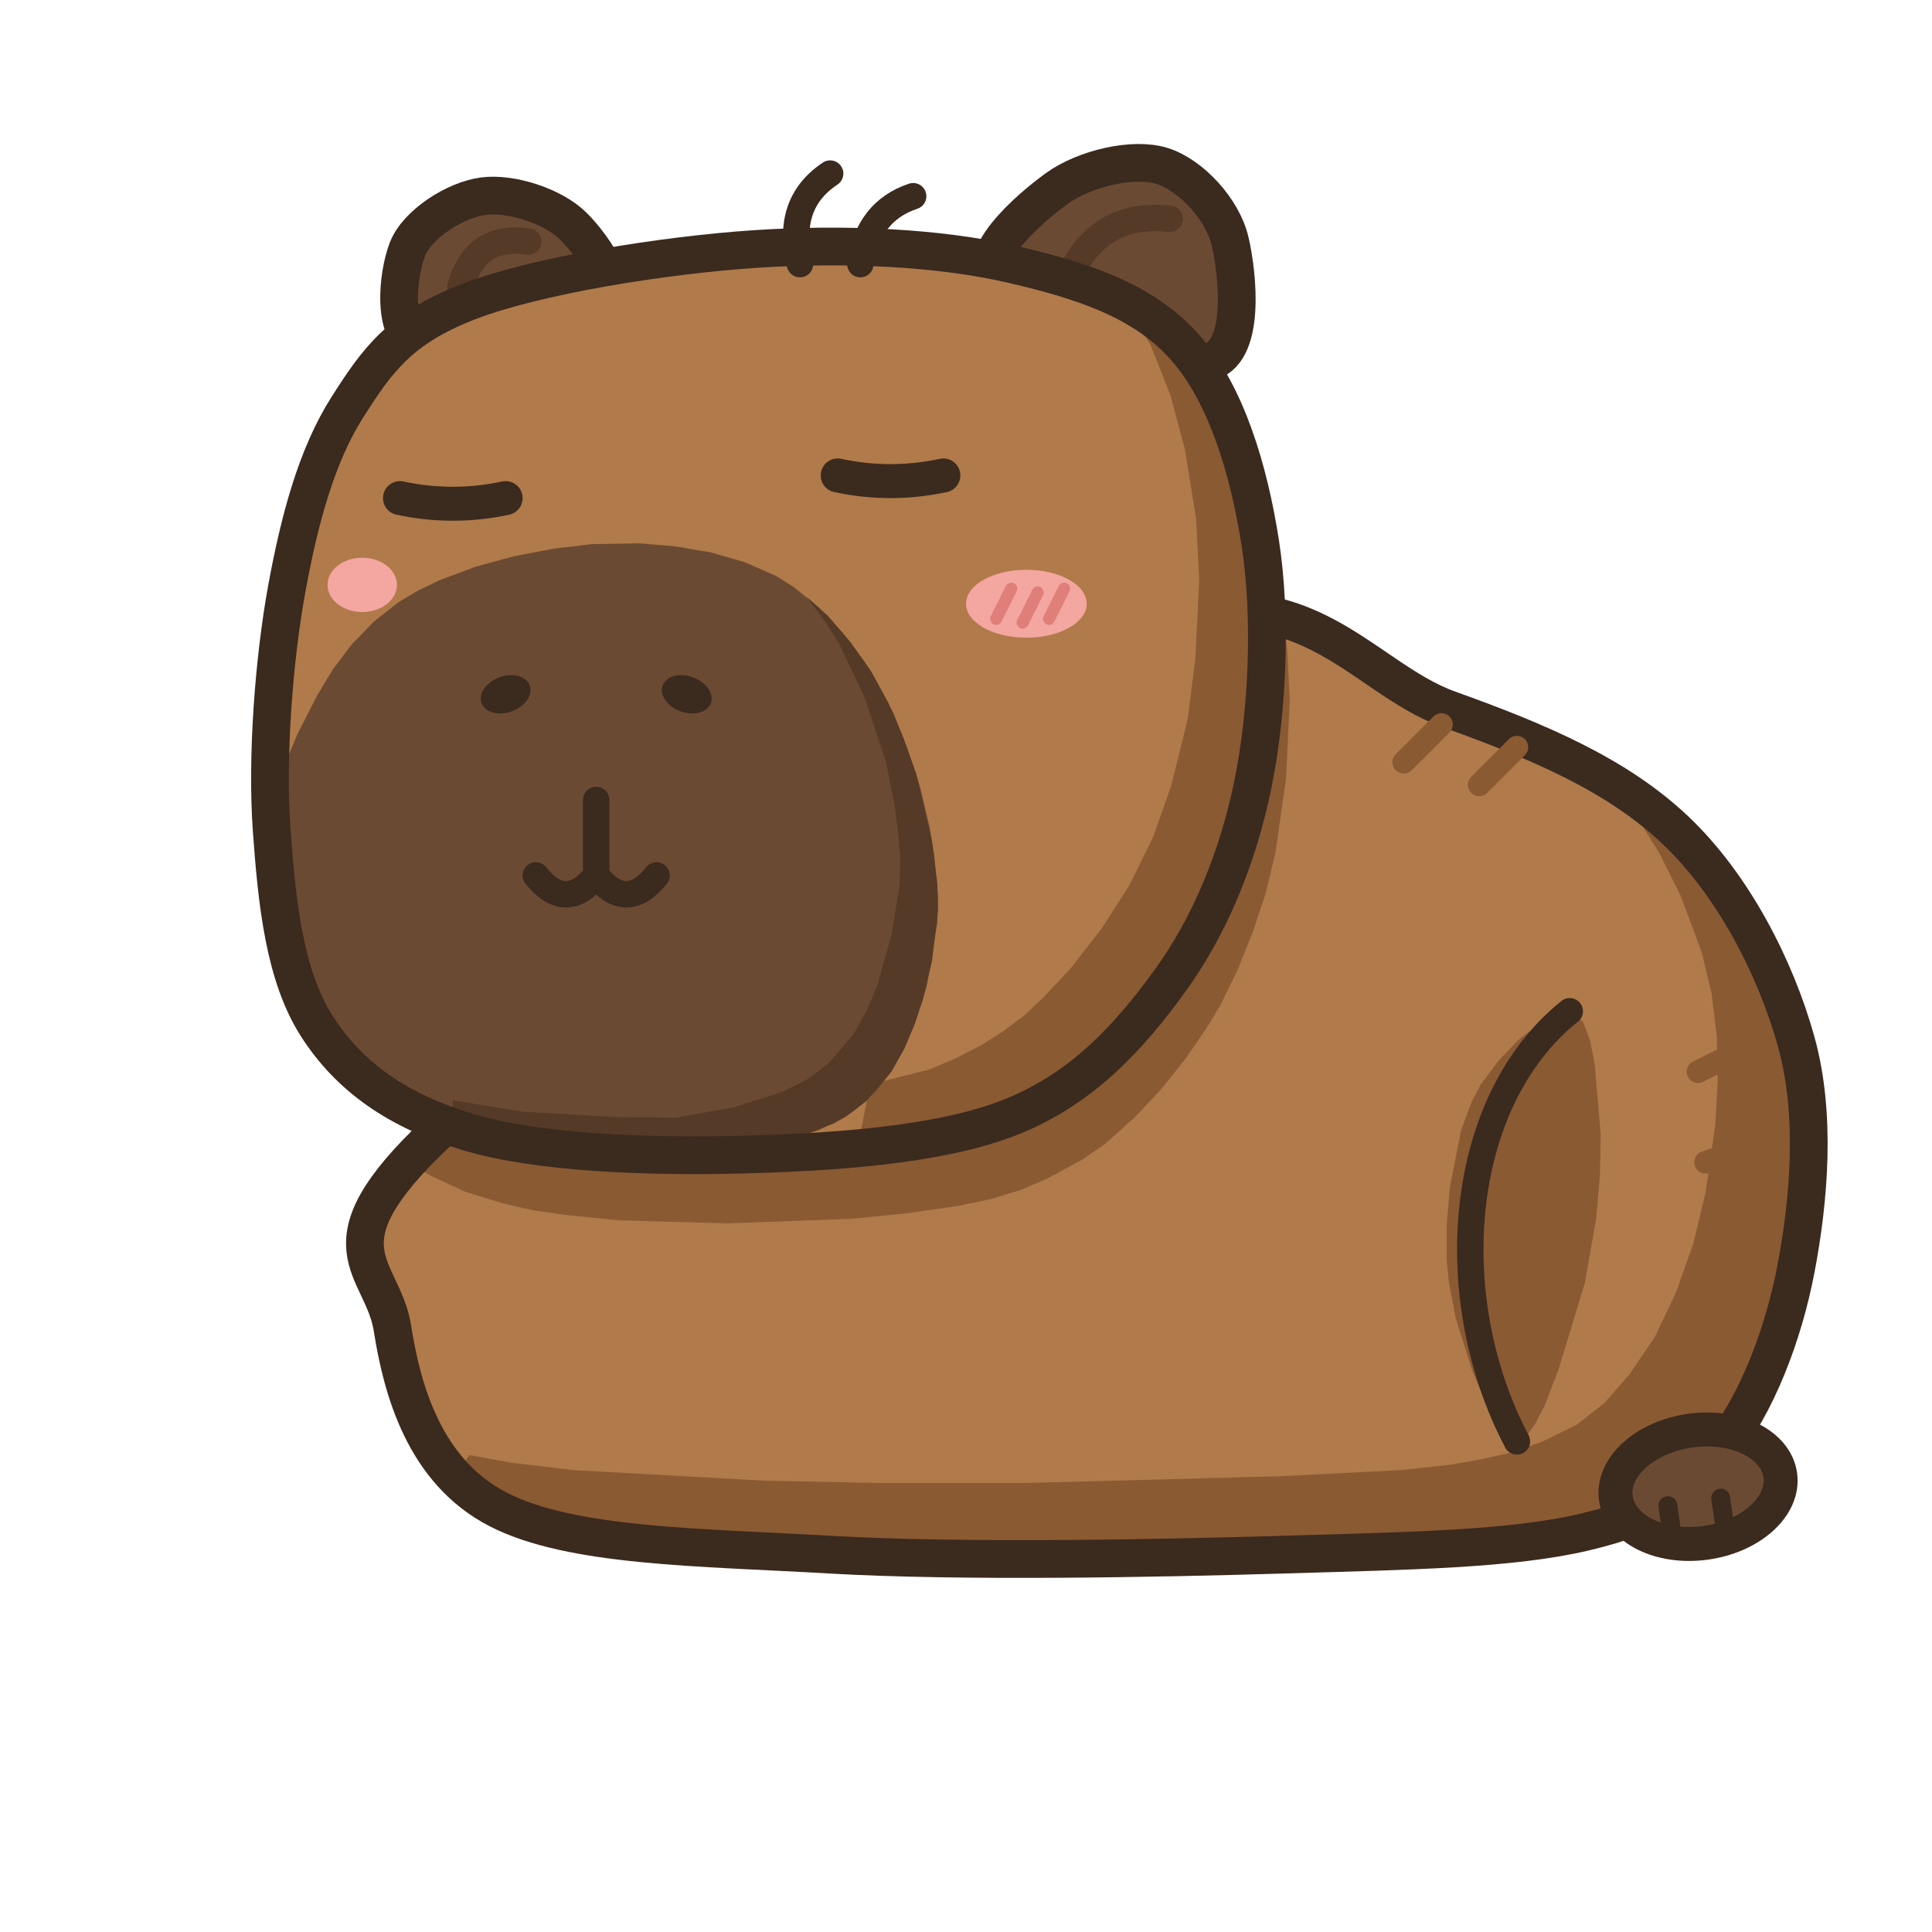
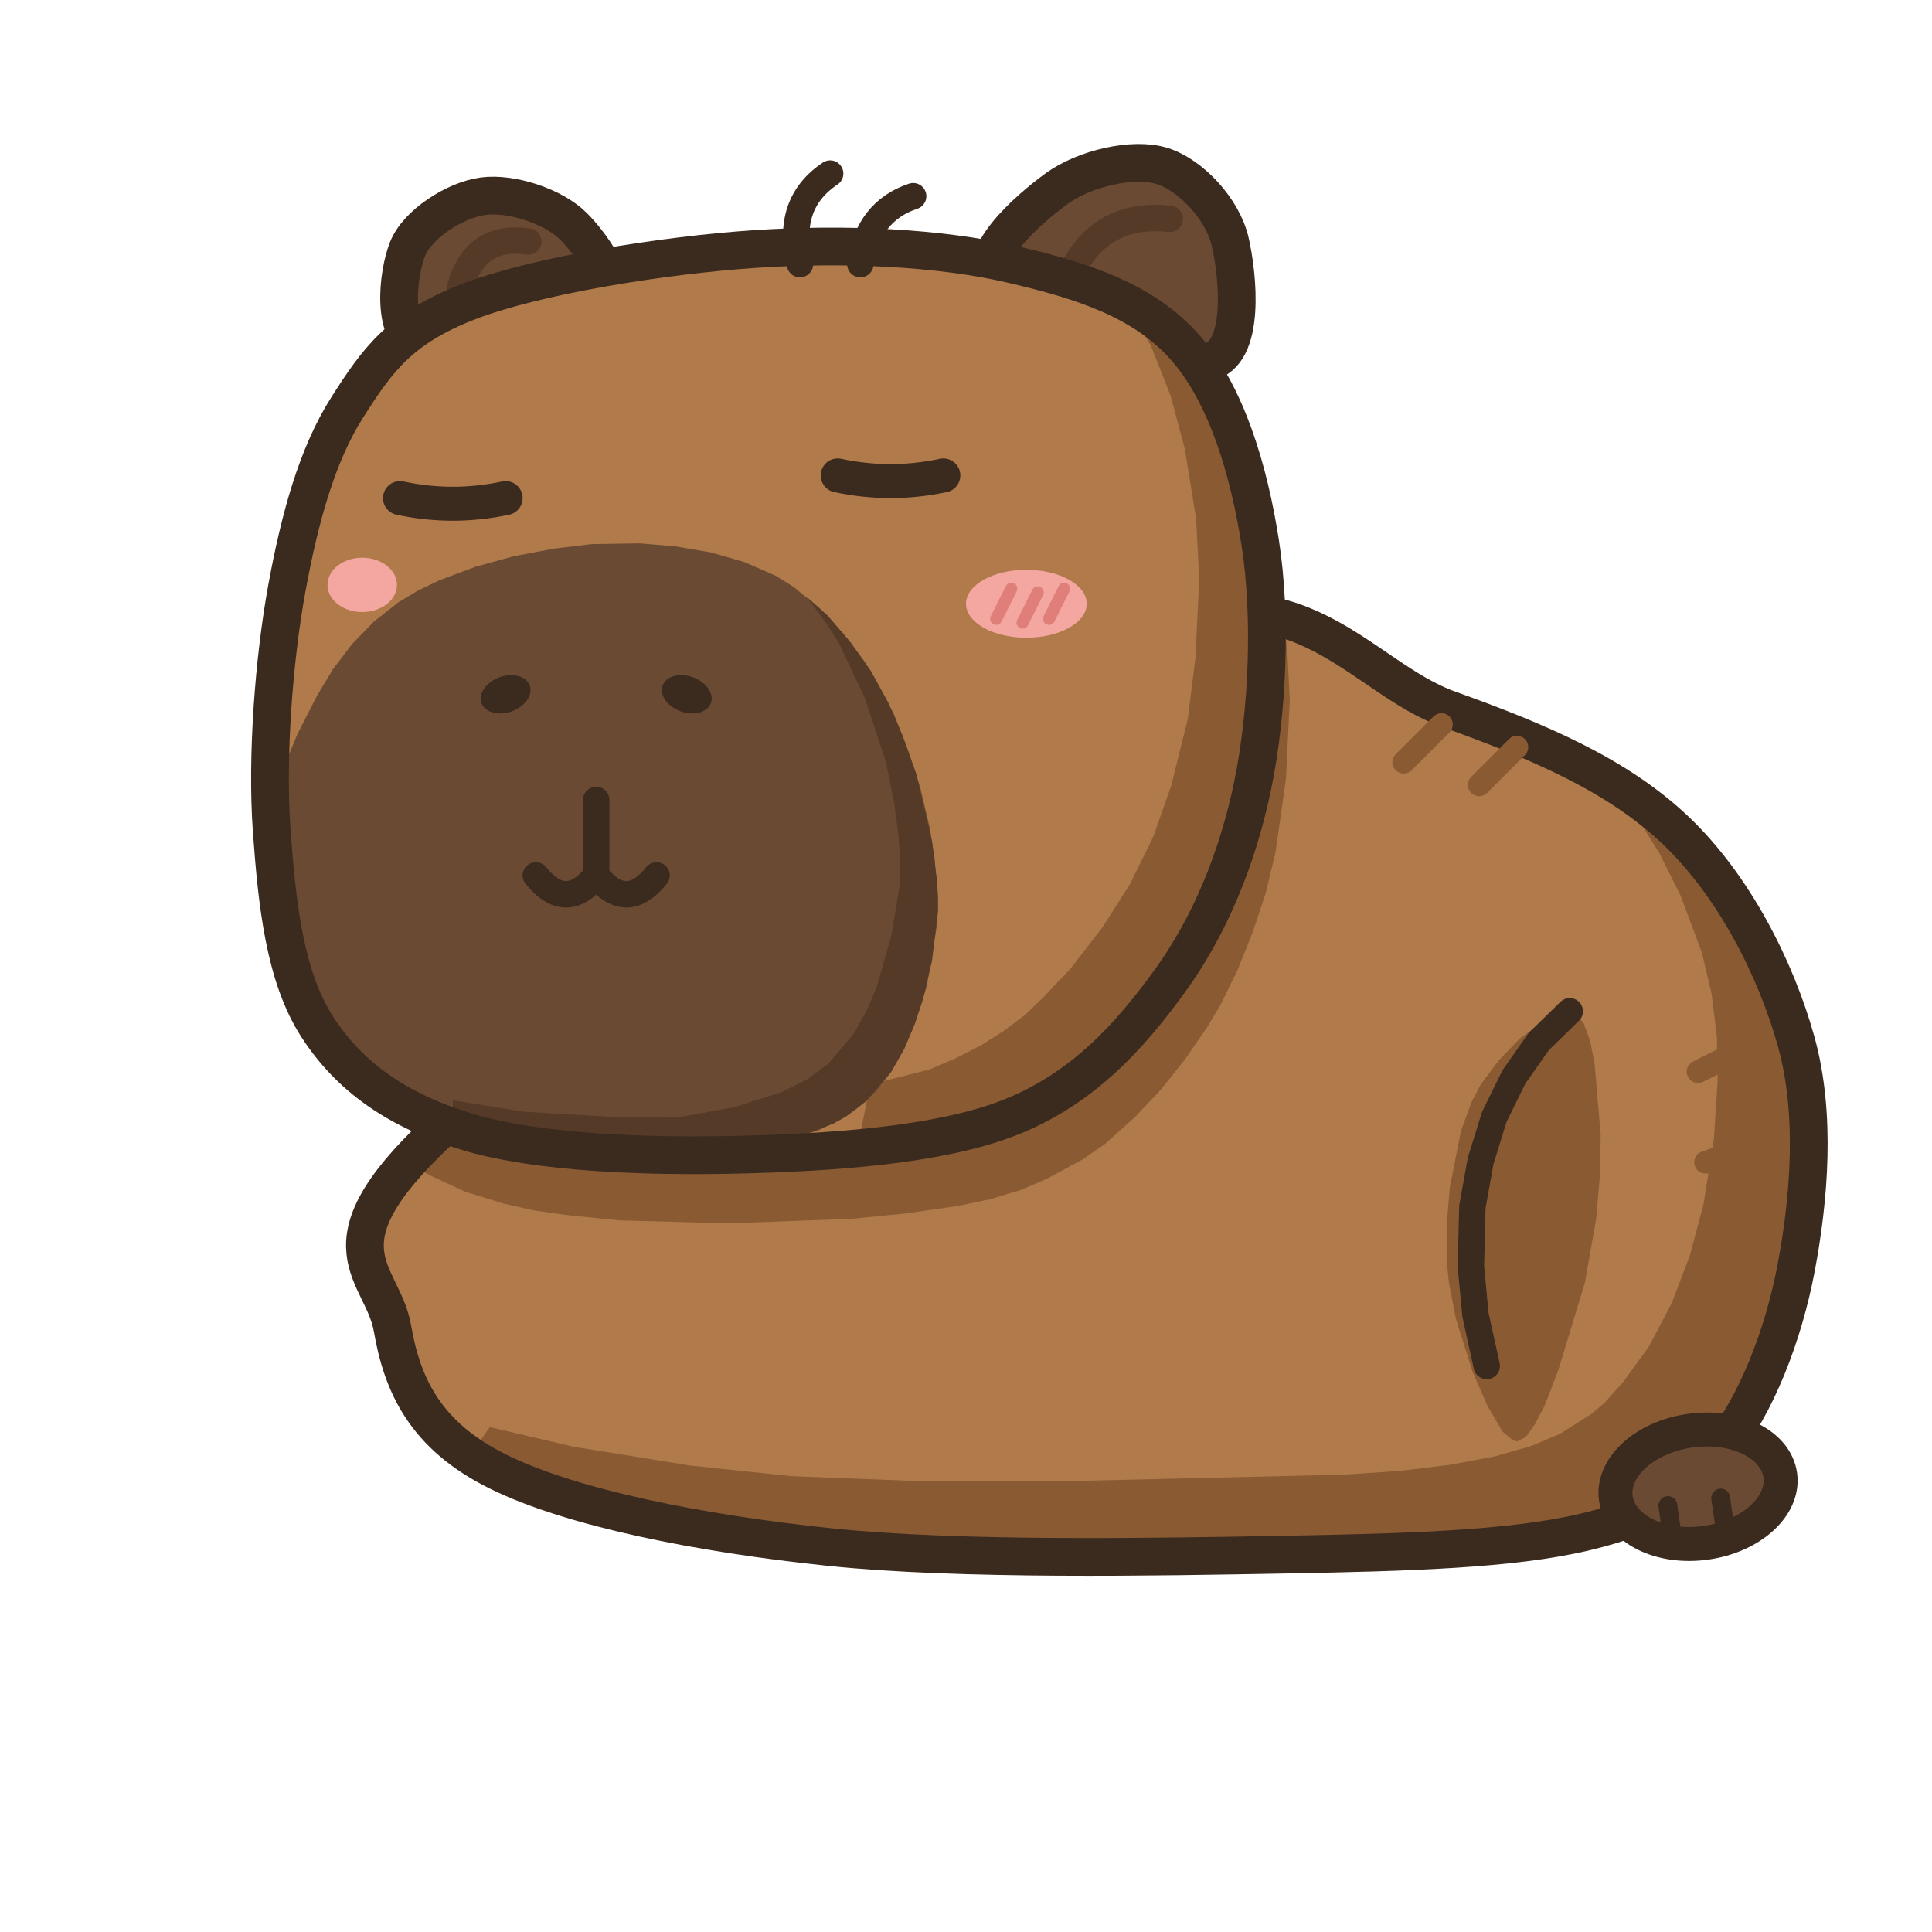
<svg xmlns="http://www.w3.org/2000/svg" viewBox="0 0 256 256">
-   <path d="M150 84C172.3 74.7 180 89.7 192 94C204 98.3 214.3 102.7 222 110C229.7 117.3 235.3 128.3 238 138C240.7 147.7 239.7 159 238 168C236.3 177 232.7 186.2 228 192C223.3 197.8 219.7 200.7 210 203C200.3 205.3 186.7 205.5 170 206C153.3 206.5 127.3 207 110 206C92.7 205 75.7 205 66 200C56.3 195 53.3 184.3 52 176C50.7 167.7 41.7 165.3 58 150C74.3 134.7 127.7 93.3 150 84Z" fill="#B07A4A" />
-   <path d="M60.3 195.6 L64.3 199 L67.9 200.9 L72.2 202.3 L77 203.4 L82.3 204.2 L91 205 L120.5 206.4 L136.2 206.6 L152.2 206.4 L192.6 205.2 L199.8 204.6 L206.2 203.8 L211.7 202.6 L216.2 201.1 L219.8 199.4 L222.8 197.4 L225.4 195 L228 192 L230.5 188.4 L232.8 184.2 L234.7 179.6 L236.4 174.7 L237.7 169.7 L238.8 162.7 L239.4 157.1 L239.6 151.3 L239.4 145.5 L238.8 141.7 L238 138 L236.2 132.5 L233.8 126.8 L231.9 123.1 L228.6 117.8 L226.1 114.5 L223.4 111.4 L220.5 108.7 L217.4 106.2 L213.2 103.4 L216.6 107.8 L219.9 113.1 L222.7 118.7 L225.5 126.2 L226.8 131.7 L227.5 137.4 L227.6 143.2 L227.3 149 L226 158 L224.4 164.7 L222.1 171.2 L219.3 177.1 L216 182 L212.6 185.9 L208.9 188.8 L204.2 191.1 L199.7 192.6 L196.1 193.4 L192.1 194.1 L185.5 194.8 L169.9 195.6 L136.3 196.5 L116.2 196.5 L101.3 196.2 L76 194.8 L67.6 193.8 L62.2 192.8Z" fill="#8A5A33" />
-   <path d="M54 154 L57.1 155.8 L61.6 157.9 L66.8 159.5 L70.8 160.4 L75.1 161 L82 161.7 L96.4 162.1 L112.8 161.5 L119.9 160.8 L126.9 159.8 L131.2 158.9 L135.2 157.7 L138.7 156.2 L143.5 153.6 L146.4 151.6 L150.3 148.1 L153.8 144.4 L157 140.4 L159.9 136.2 L161.7 133.2 L164 128.5 L166 123.5 L167.7 118.4 L169 113 L170.4 103.2 L170.9 92.8 L170.6 86.7 L170.1 82 L167.2 81.3 L164.3 81 L161.1 81.1 L157.7 81.6 L154 82.5 L150 84 L145.5 86.1 L134.6 92.2 L128.5 96.1 L115.4 104.9 L101.8 114.8 L88.4 124.8 L76.1 134.5 L65.7 143.1 L58 150Z" fill="#8A5A33" />
+   <path d="M150 84C172.3 74.7 180 89.7 192 94C204 98.3 214.3 102.7 222 110C229.7 117.3 235.3 128.3 238 138C240.7 147.7 239.7 159 238 168C236.3 177 232.7 186.2 228 192C223.3 197.8 219.7 200.7 210 203C200.3 205.3 186.7 205.7 170 206C153.3 206.3 127.3 206.8 110 205C92.7 203.2 75.7 199.8 66 195C56.3 190.2 53.3 183.5 52 176C50.7 168.5 41.7 165.3 58 150C74.3 134.7 127.7 93.3 150 84Z" fill="#B07A4A" />
+   <path d="M62.3 192.8 L66 195 L72.2 197.6 L77 199.1 L85.1 201.1 L94.1 202.8 L103.5 204.2 L113.3 205.3 L120.5 205.8 L132.2 206.2 L148.3 206.3 L187.4 205.5 L197.5 204.9 L204.1 204.1 L210 203 L214.9 201.6 L218.7 200 L221.9 198.1 L224.6 195.9 L227.1 193.1 L229.7 189.7 L232.1 185.7 L234.1 181.2 L235.9 176.4 L237.3 171.4 L238.3 166.3 L239.3 159 L239.6 153.2 L239.5 147.4 L239.1 143.6 L238.5 139.8 L236.9 134.3 L234.7 128.7 L232.9 125 L229.7 119.5 L227.4 116.1 L223.4 111.4 L220.5 108.7 L217.4 106.2 L213.2 103.4 L216.6 107.8 L219.9 113.1 L222.7 118.7 L225.5 126.2 L226.8 131.7 L227.5 137.4 L227.6 143.2 L227.1 150.9 L225.7 159.7 L223.9 166.4 L221.5 172.7 L218.5 178.4 L215.1 183.1 L212.6 185.9 L210.8 187.4 L206.7 190 L202.9 191.6 L198 193 L192.1 194.1 L185.5 194.9 L178.1 195.4 L144 196.2 L120.2 196.2 L104.9 195.6 L91.5 194.2 L76 191.7 L64.9 189.1Z" fill="#8A5A33" />
+   <path d="M54 154.1 L57.1 155.8 L61.6 157.9 L66.8 159.5 L70.8 160.4 L75.1 161 L82 161.7 L96.4 162.1 L112.8 161.5 L119.9 160.8 L126.9 159.8 L131.2 158.9 L135.2 157.7 L138.7 156.2 L143.5 153.6 L146.4 151.6 L150.3 148.1 L153.8 144.4 L157 140.4 L159.9 136.2 L161.7 133.2 L164 128.5 L166 123.5 L167.7 118.4 L169 113 L170.4 103.2 L170.9 92.8 L170.6 86.7 L170.1 82 L167.2 81.3 L164.3 81 L161.1 81.1 L157.7 81.6 L154 82.5 L150 84 L145.5 86.1 L134.6 92.2 L128.5 96.1 L115.4 104.9 L101.8 114.8 L88.4 124.8 L76.1 134.5 L65.7 143.1 L58 150Z" fill="#8A5A33" />
  <path d="M207.4 134 L205.1 134.9 L201.4 137.6 L198.6 140.5 L196.2 143.7 L195 146 L193.6 149.8 L192.1 157.4 L191.7 162.3 L191.7 167.1 L192 170 L192.9 174.7 L195.1 181.7 L197.1 186.3 L199.1 189.7 L200.4 190.8 L201 191 L202.2 190.4 L203.4 188.7 L204.7 186.2 L206.5 181.5 L210 170 L211.5 161.5 L212 155.7 L212.1 150.4 L211.3 141 L210.7 137.9 L209.8 135.5 L208.5 134.1Z" fill="#8A5A33" />
-   <path d="M150 84C172.3 74.7 180 89.7 192 94C204 98.3 214.3 102.7 222 110C229.7 117.3 235.3 128.3 238 138C240.7 147.7 239.7 159 238 168C236.3 177 232.7 186.2 228 192C223.3 197.8 219.7 200.7 210 203C200.3 205.3 186.7 205.5 170 206C153.3 206.5 127.3 207 110 206C92.7 205 75.7 205 66 200C56.3 195 53.3 184.3 52 176C50.7 167.7 41.7 165.3 58 150C74.3 134.7 127.7 93.3 150 84Z" fill="none" stroke="#3B2A1E" stroke-width="5" stroke-linecap="round" stroke-linejoin="round" />
-   <path d="M208 134 C193 146 191 172 201 191" fill="none" stroke="#3B2A1E" stroke-width="3.5" stroke-linecap="round" stroke-linejoin="round" />
+   <path d="M150 84C172.3 74.7 180 89.7 192 94C204 98.3 214.3 102.7 222 110C229.7 117.3 235.3 128.3 238 138C240.7 147.7 239.7 159 238 168C236.3 177 232.7 186.2 228 192C223.3 197.8 219.7 200.7 210 203C200.3 205.3 186.7 205.7 170 206C153.3 206.3 127.3 206.8 110 205C92.7 203.2 75.7 199.8 66 195C56.3 190.2 53.3 183.5 52 176C50.7 168.5 41.7 165.3 58 150C74.3 134.7 127.7 93.3 150 84Z" fill="none" stroke="#3B2A1E" stroke-width="5" stroke-linecap="round" stroke-linejoin="round" />
+   <path d="M208 134 L203.9 138 L200.6 142.7 L198 148 L196.2 153.8 L195.1 159.9 L194.9 167.8 L195.5 174.2 L197 181" fill="none" stroke="#3B2A1E" stroke-width="3.5" stroke-linecap="round" stroke-linejoin="round" />
  <path d="M186 101 L191 96 M196 104 L201 99 M225 142 L231 139 M226 154 L232 152" fill="none" stroke="#8A5A33" stroke-width="3" stroke-linecap="round" stroke-linejoin="round" />
  <ellipse cx="225" cy="197" rx="11" ry="7.5" transform="rotate(-8 225 197)" fill="#6B4A33" stroke="#3B2A1E" stroke-width="4.5" />
  <path d="M221 199.5 L221.5 203 M228 198.5 L228.5 202" fill="none" stroke="#3B2A1E" stroke-width="2.5" stroke-linecap="round" stroke-linejoin="round" />
  <path d="M56 46C51.7 44.5 52.7 36.3 54 33C55.3 29.7 60.3 26.5 64 26C67.7 25.5 73.3 27.3 76 30C78.7 32.7 83.3 39.3 80 42C76.7 44.7 60.3 47.5 56 46Z" fill="#6B4A33" stroke="#3B2A1E" stroke-width="5" stroke-linejoin="round" stroke-linecap="round" />
  <path d="M61 38 Q63 31 70 32" fill="none" stroke="#553A28" stroke-width="3.5" stroke-linecap="round" stroke-linejoin="round" />
  <path d="M132 38C128.7 34.2 136.3 27.7 140 25C143.7 22.3 150.2 20.8 154 22C157.8 23.2 162 27.7 163 32C164 36.3 165.2 47 160 48C154.8 49 135.3 41.8 132 38Z" fill="#6B4A33" stroke="#3B2A1E" stroke-width="5" stroke-linejoin="round" stroke-linecap="round" />
  <path d="M142 36 Q146 28 155 29" fill="none" stroke="#553A28" stroke-width="3.5" stroke-linecap="round" stroke-linejoin="round" />
  <path d="M62 40C71 36.5 88 33.8 100 33C112 32.2 124.5 32.8 134 35C143.5 37.2 151.5 39.8 157 46C162.5 52.2 165.5 62.3 167 72C168.5 81.7 168 94.3 166 104C164 113.7 160.3 122.7 155 130C149.7 137.3 143.5 144.2 134 148C124.5 151.8 110 152.7 98 153C86 153.3 71.3 152.8 62 150C52.7 147.2 46.3 142.7 42 136C37.7 129.3 36.7 119.7 36 110C35.3 100.3 36.3 87.3 38 78C39.7 68.7 42 60.3 46 54C50 47.7 53 43.5 62 40Z" fill="#B07A4A" />
  <path d="M113.6 152.2 L123.9 150.8 L128.2 149.9 L132.2 148.7 L135.7 147.2 L139 145.5 L142 143.6 L144.8 141.5 L147.3 139.1 L150.8 135.4 L154 131.4 L156.9 127.2 L161 119.5 L164.2 111.1 L165.6 105.8 L166.7 100.2 L167.4 94.2 L167.8 88 L167.6 77.7 L167 72 L166 66.5 L163.5 57.7 L161.5 52.8 L159.8 49.9 L158 47.2 L154.8 43.8 L152.4 42 L148.6 39.8 L150.8 42.9 L152.5 45.8 L155.1 52.4 L157 59.5 L158.5 68.8 L158.9 76.8 L158.4 87.2 L157.4 95.2 L155.2 104.1 L152.8 110.9 L149.7 117.2 L146 123 L141.8 128.4 L138.3 132.1 L135.8 134.5 L133 136.6 L130 138.5 L126.7 140.2 L123.2 141.7 L115.3 143.7Z" fill="#8A5A33" />
  <path d="M39.4 97.3 L35.8 106 L36.8 119 L37.6 124.1 L38.8 129 L39.9 132 L41.2 134.7 L44.7 139.5 L48.9 143.5 L54.1 146.8 L57.1 148.2 L62 150 L69.9 151.7 L81.4 152.8 L94.6 153.1 L100 152.2 L104.5 151.1 L108.6 149.7 L112 148 L113.4 147 L116 144.7 L118.1 142 L119.8 139 L121.2 135.7 L122.8 130.7 L124.2 122.3 L124.3 118.9 L123.8 113.4 L123.2 109.7 L121.9 104.2 L120.2 99.1 L118.4 94.5 L114.5 87.6 L111.7 83.9 L108.6 80.6 L105.2 77.8 L102.8 76.3 L98.7 74.5 L94.2 73.2 L89.5 72.4 L84.8 72 L78.4 72.1 L73.4 72.7 L68.1 73.7 L63 75.1 L58.2 76.9 L55.3 78.3 L52.8 79.8 L49.5 82.4 L46.6 85.4 L44.1 88.7 L42 92.2Z" fill="#6B4A33" />
  <path d="M60 149.3 L65.7 151 L74.3 152.3 L83.8 152.9 L95.1 153 L100 152.2 L104.5 151.1 L110.4 148.9 L112 148 L114.8 145.9 L118.1 142 L119.8 139 L121.2 135.7 L122.3 132.4 L123.5 127.3 L124.3 120.6 L124.2 117.1 L123.5 111.5 L121.4 102.5 L119.6 97.5 L117.7 93.1 L115.4 88.9 L112.7 85.1 L109.7 81.6 L106.9 79.1 L109.5 82.6 L111.2 85.3 L114.6 92.5 L117.4 101 L118.5 106.5 L119 110.2 L119.3 113.9 L119.2 117.3 L118.1 124 L116.2 130.7 L114.8 134 L113.1 137 L109.8 140.9 L107 143 L103.6 144.7 L97.3 146.7 L89.6 148.1 L81.2 148 L69.3 147.3 L60 145.8Z" fill="#553A28" />
  <path d="M62 40C71 36.5 88 33.8 100 33C112 32.2 124.5 32.8 134 35C143.5 37.2 151.5 39.8 157 46C162.5 52.2 165.5 62.3 167 72C168.5 81.7 168 94.3 166 104C164 113.7 160.3 122.7 155 130C149.7 137.3 143.5 144.2 134 148C124.5 151.8 110 152.7 98 153C86 153.3 71.3 152.8 62 150C52.7 147.2 46.3 142.7 42 136C37.7 129.3 36.7 119.7 36 110C35.3 100.3 36.3 87.3 38 78C39.7 68.7 42 60.3 46 54C50 47.7 53 43.5 62 40Z" fill="none" stroke="#3B2A1E" stroke-width="5" stroke-linecap="round" stroke-linejoin="round" />
  <path d="M106 35 Q104 27 110 23 M114 35 Q115 28 121 26" fill="none" stroke="#3B2A1E" stroke-width="3.5" stroke-linecap="round" stroke-linejoin="round" />
  <ellipse cx="136" cy="80" rx="8" ry="4.5" fill="#F4A6A0" />
  <ellipse cx="48" cy="77.5" rx="4.6" ry="3.6" fill="#F4A6A0" />
  <path d="M132 82 L134 78 M135.5 82.5 L137.5 78.5 M139 82 L141 78" fill="none" stroke="#E07F7A" stroke-width="1.6" stroke-linecap="round" stroke-linejoin="round" />
  <path d="M53 66 Q60 67.5 67 66M111 63 Q118 64.5 125 63" fill="none" stroke="#3B2A1E" stroke-width="4.5" stroke-linecap="round" stroke-linejoin="round" />
  <ellipse cx="67" cy="92" rx="3.4" ry="2.4" transform="rotate(-20 67 92)" fill="#3B2A1E" />
  <ellipse cx="91" cy="92" rx="3.4" ry="2.4" transform="rotate(20 91 92)" fill="#3B2A1E" />
  <path d="M79 106 L79 116 M71 116 Q75 121 79 116 Q83 121 87 116" fill="none" stroke="#3B2A1E" stroke-width="3.5" stroke-linecap="round" stroke-linejoin="round" />
</svg>
